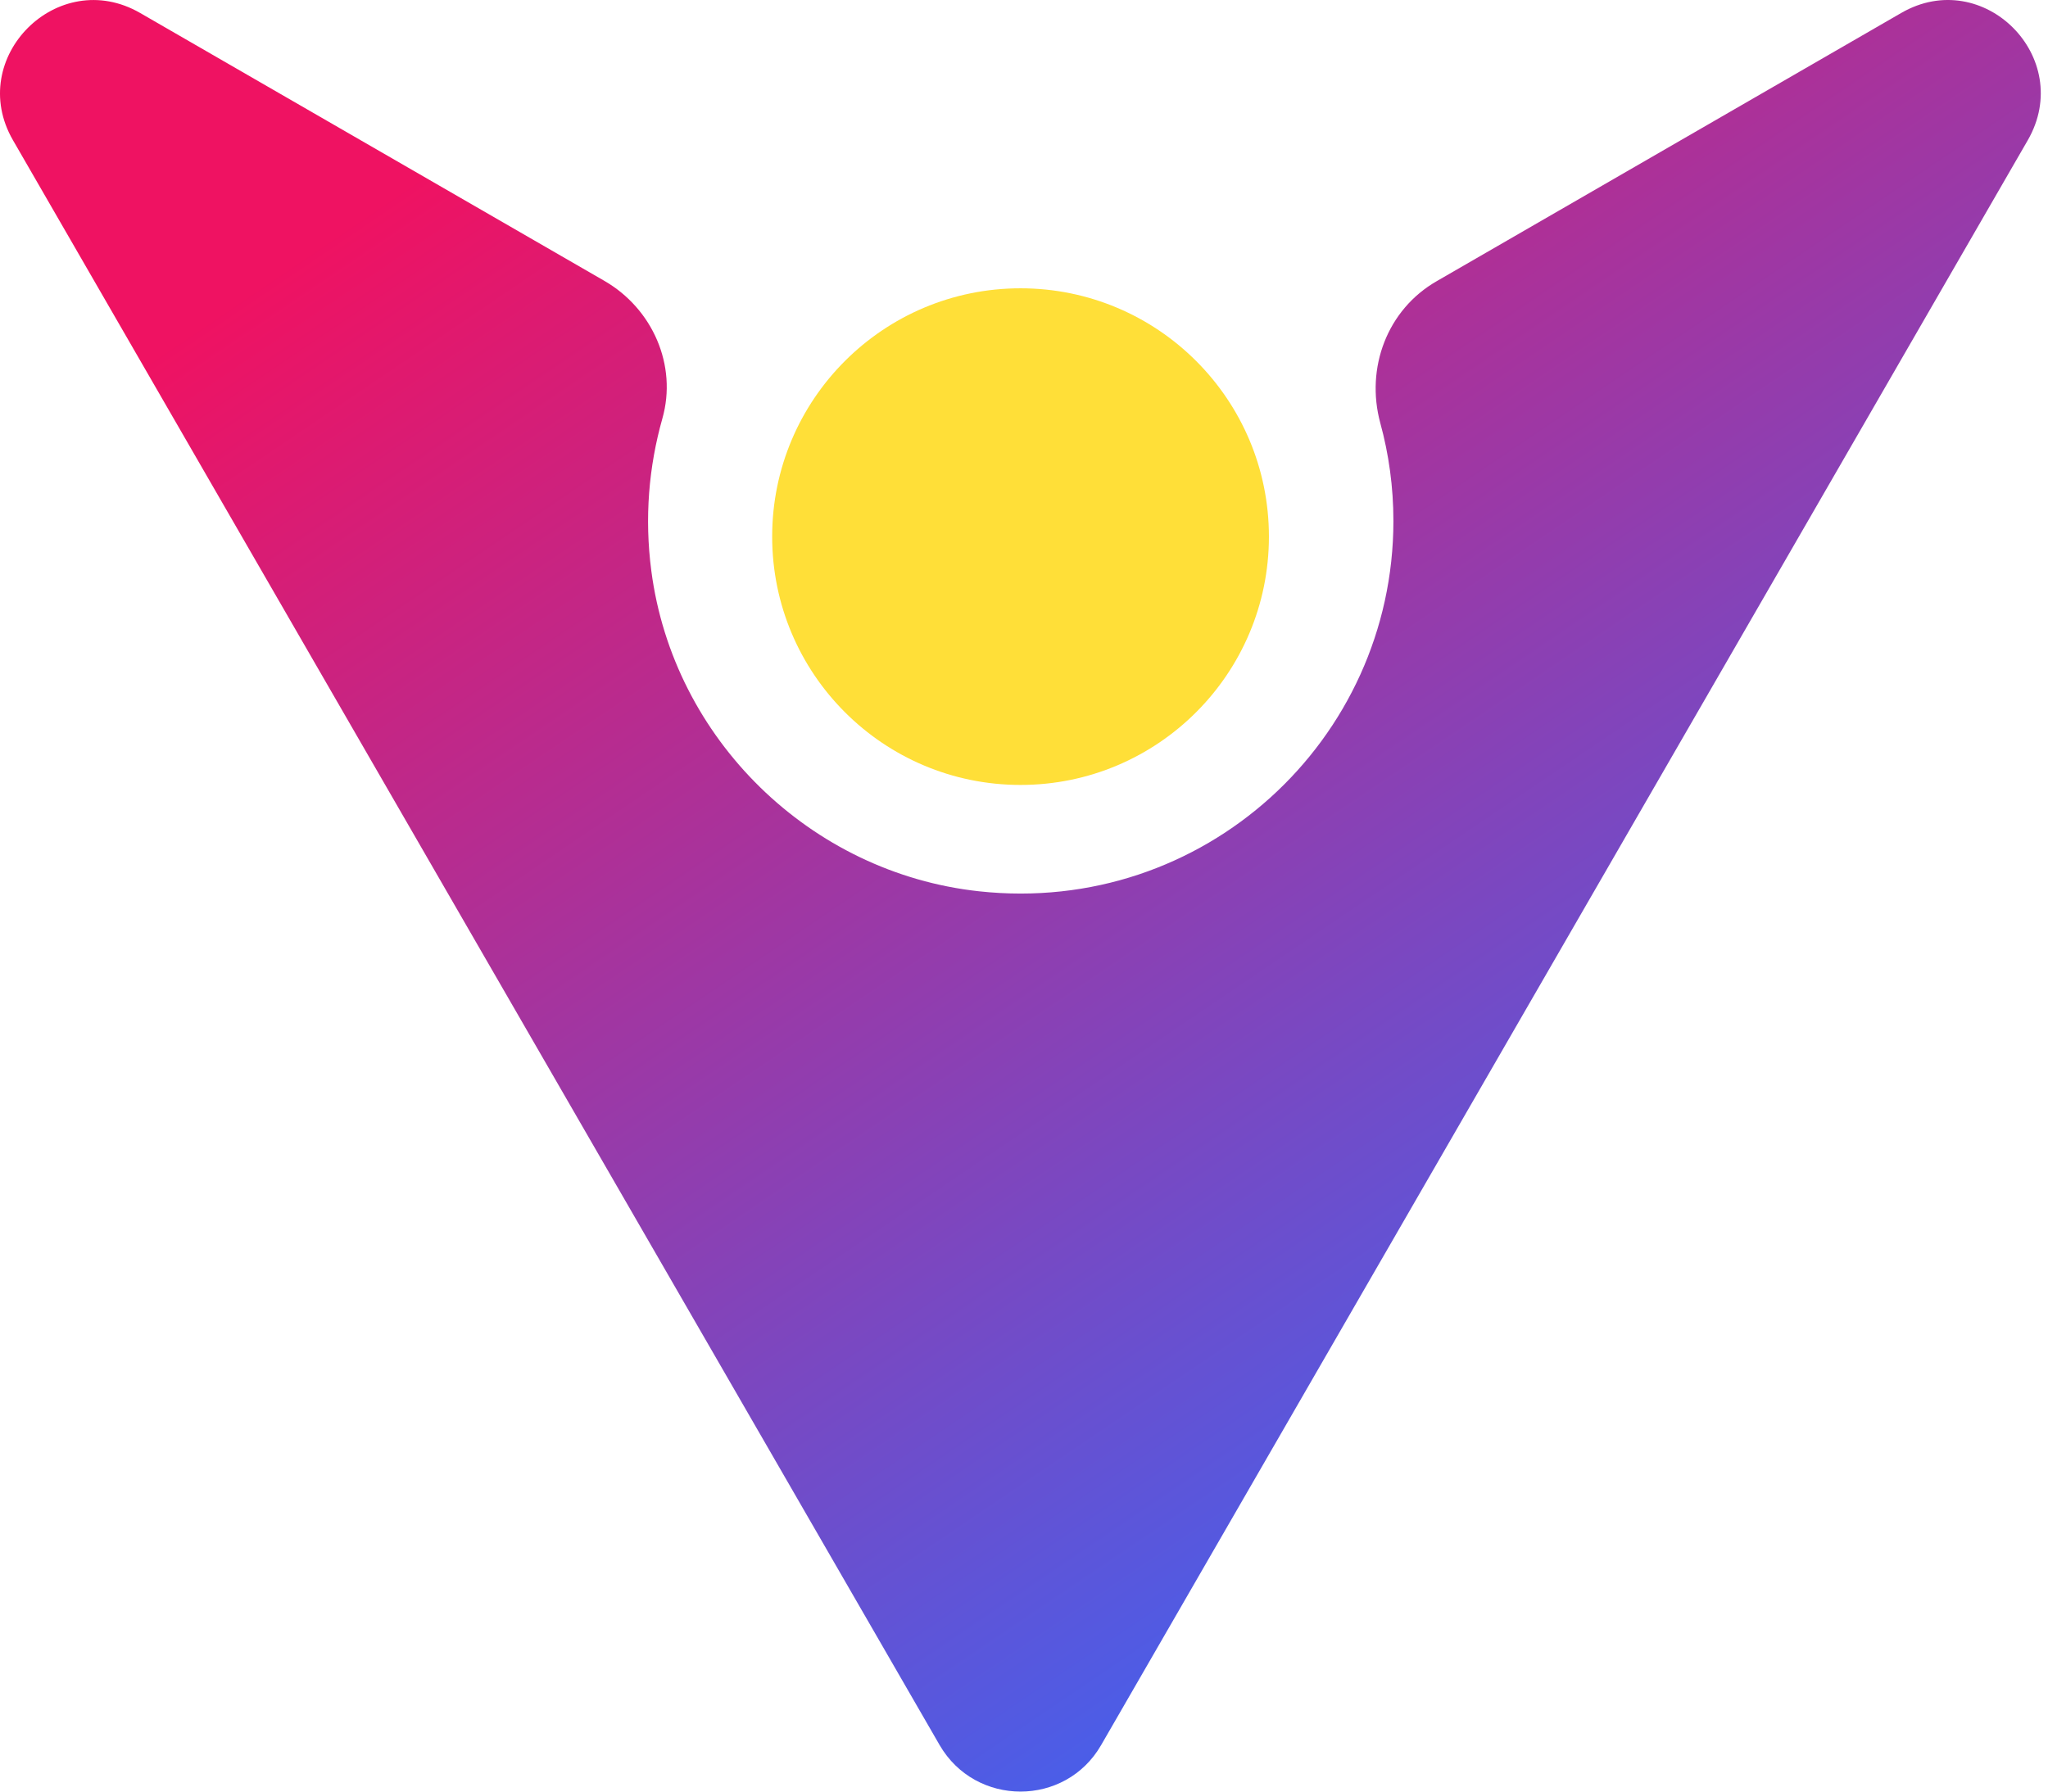
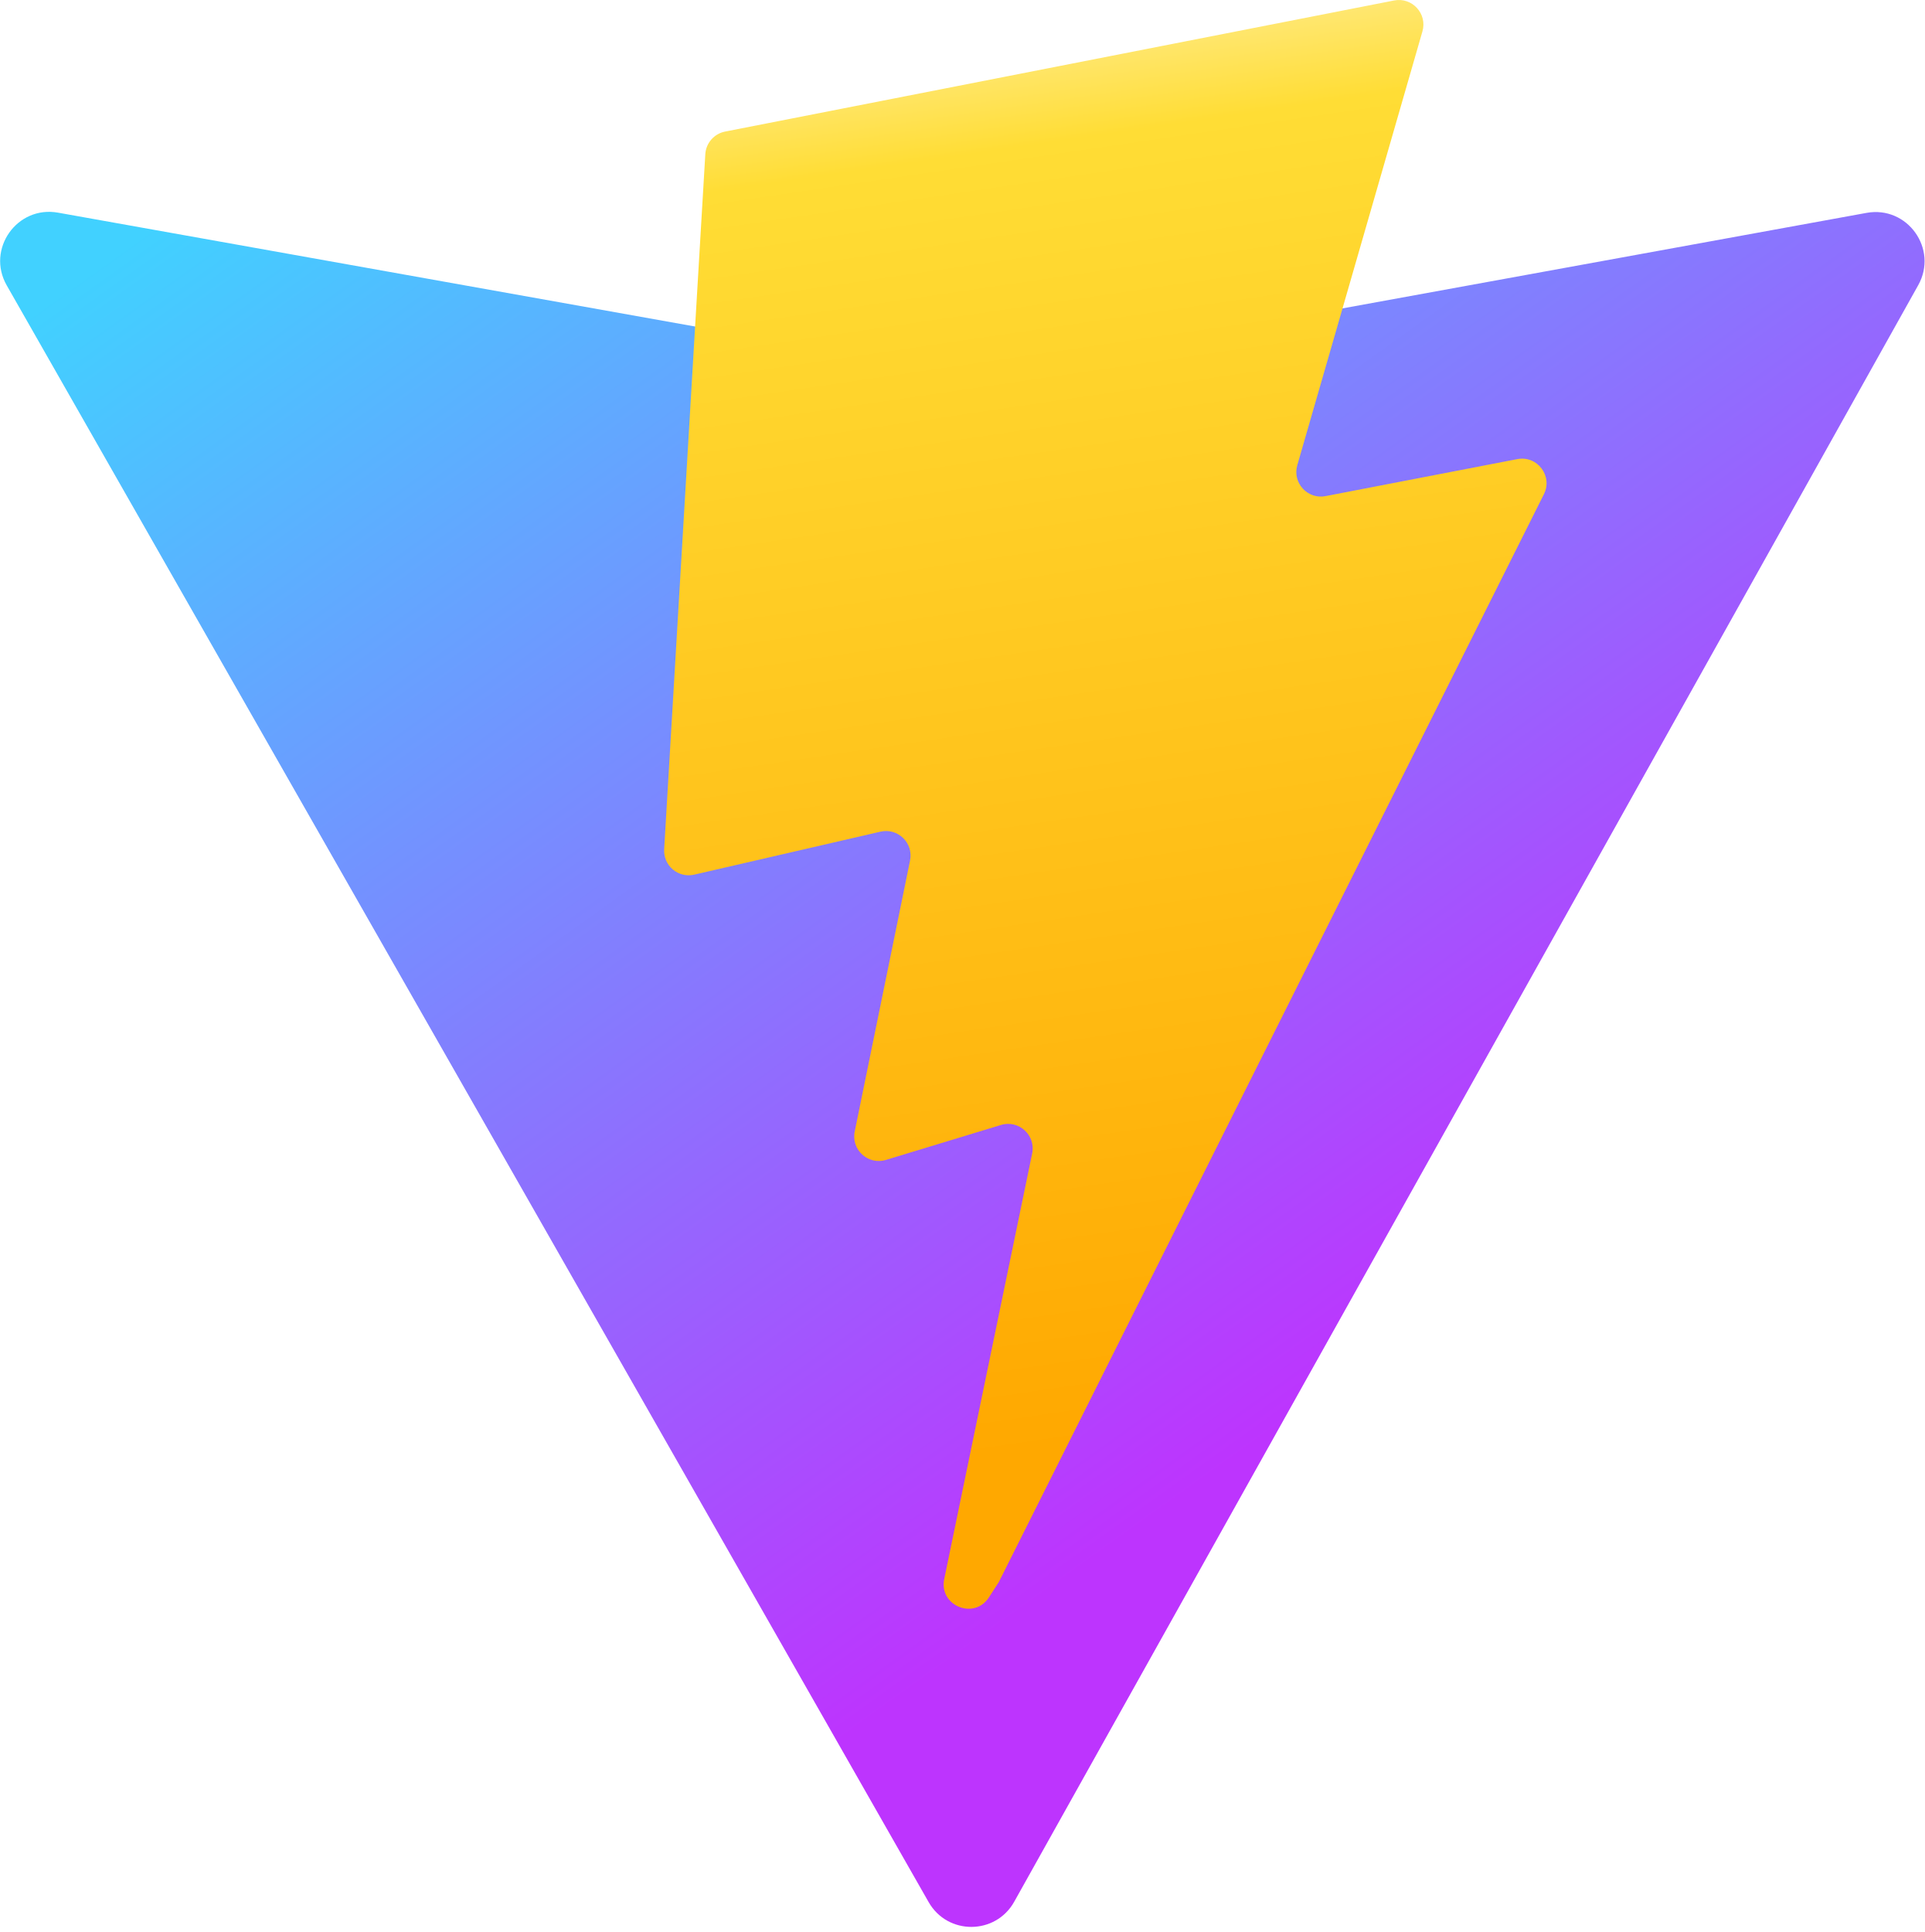
- <svg xmlns="http://www.w3.org/2000/svg" width="56" height="49" viewBox="0 0 56 49" fill="none">
-   <path d="M27.905 21.468C31.656 21.468 34.697 18.427 34.697 14.676C34.697 10.925 31.656 7.885 27.905 7.885C24.154 7.885 21.114 10.925 21.114 14.676C21.114 18.427 24.154 21.468 27.905 21.468Z" fill="#FFD600" fill-opacity="0.78" />
-   <path d="M55.447 3.835L30.108 47.73C29.132 49.423 26.679 49.423 25.694 47.73L0.355 3.835C-0.946 1.583 1.582 -0.946 3.834 0.356L16.525 7.681C17.843 8.441 18.527 9.993 18.11 11.453C17.743 12.754 17.618 14.156 17.81 15.616C18.41 20.213 22.157 23.876 26.77 24.377C32.911 25.044 38.101 20.247 38.101 14.248C38.101 13.322 37.976 12.421 37.742 11.569C37.333 10.059 37.934 8.466 39.285 7.69L51.984 0.356C54.228 -0.946 56.748 1.574 55.447 3.835Z" fill="url(#paint0_linear_106_6)" />
+ <svg xmlns="http://www.w3.org/2000/svg" aria-hidden="true" role="img" class="iconify iconify--logos" width="31.88" height="32" preserveAspectRatio="xMidYMid meet" viewBox="0 0 256 257">
  <defs>
-     <linearGradient id="paint0_linear_106_6" x1="13.349" y1="3.527" x2="40.465" y2="43.575" gradientUnits="userSpaceOnUse">
-       <stop stop-color="#EF1262" />
-       <stop offset="1" stop-color="#4361EE" />
+     <linearGradient id="IconifyId1813088fe1fbc01fb466" x1="-.828%" x2="57.636%" y1="7.652%" y2="78.411%">
+       <stop offset="0%" stop-color="#41D1FF" />
+       <stop offset="100%" stop-color="#BD34FE" />
+     </linearGradient>
+     <linearGradient id="IconifyId1813088fe1fbc01fb467" x1="43.376%" x2="50.316%" y1="2.242%" y2="89.03%">
+       <stop offset="0%" stop-color="#FFEA83" />
+       <stop offset="8.333%" stop-color="#FFDD35" />
+       <stop offset="100%" stop-color="#FFA800" />
    </linearGradient>
  </defs>
+   <path fill="url(#IconifyId1813088fe1fbc01fb466)" d="M255.153 37.938L134.897 252.976c-2.483 4.44-8.862 4.466-11.382.048L.875 37.958c-2.746-4.814 1.371-10.646 6.827-9.67l120.385 21.517a6.537 6.537 0 0 0 2.322-.004l117.867-21.483c5.438-.991 9.574 4.796 6.877 9.62Z" />
+   <path fill="url(#IconifyId1813088fe1fbc01fb467)" d="M185.432.063L96.44 17.501a3.268 3.268 0 0 0-2.634 3.014l-5.474 92.456a3.268 3.268 0 0 0 3.997 3.378l24.777-5.718c2.318-.535 4.413 1.507 3.936 3.838l-7.361 36.047c-.495 2.426 1.782 4.5 4.151 3.78l15.304-4.649c2.372-.72 4.652 1.36 4.15 3.788l-11.698 56.621c-.732 3.542 3.979 5.473 5.943 2.437l1.313-2.028l72.516-144.72c1.215-2.423-.88-5.186-3.54-4.672l-25.505 4.922c-2.396.462-4.435-1.77-3.759-4.114l16.646-57.705c.677-2.35-1.37-4.583-3.769-4.113Z" />
</svg>
